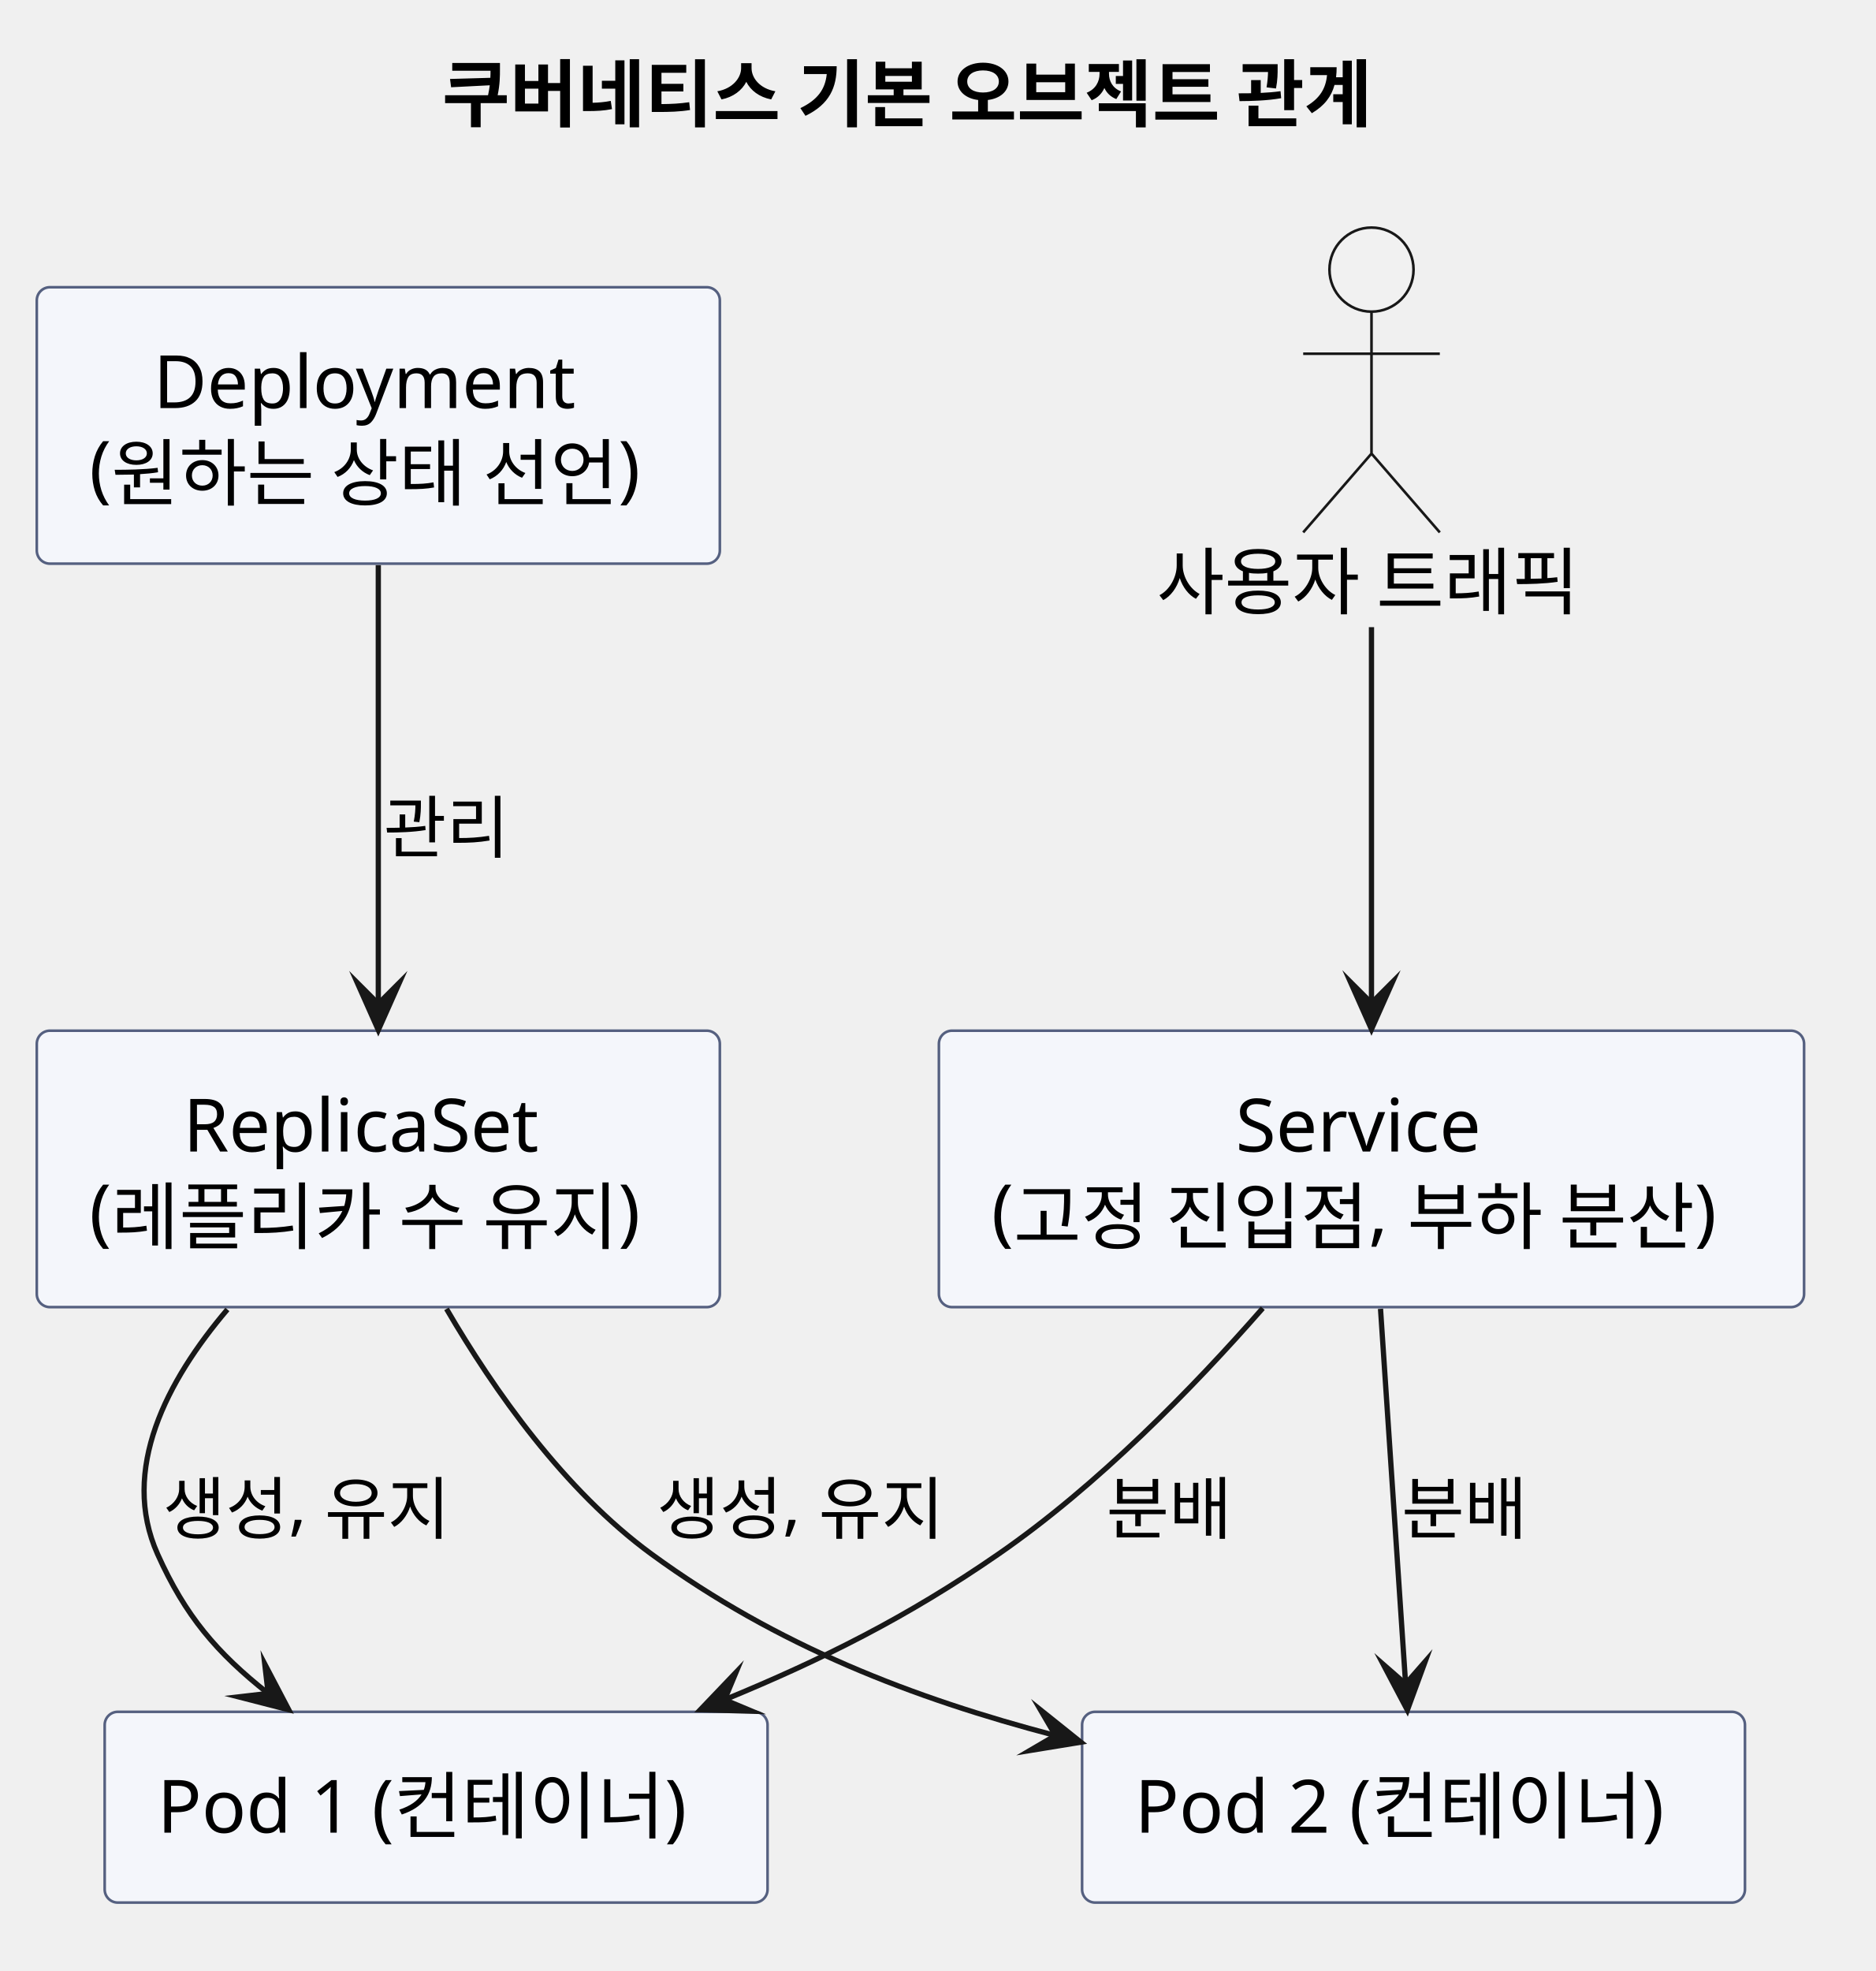
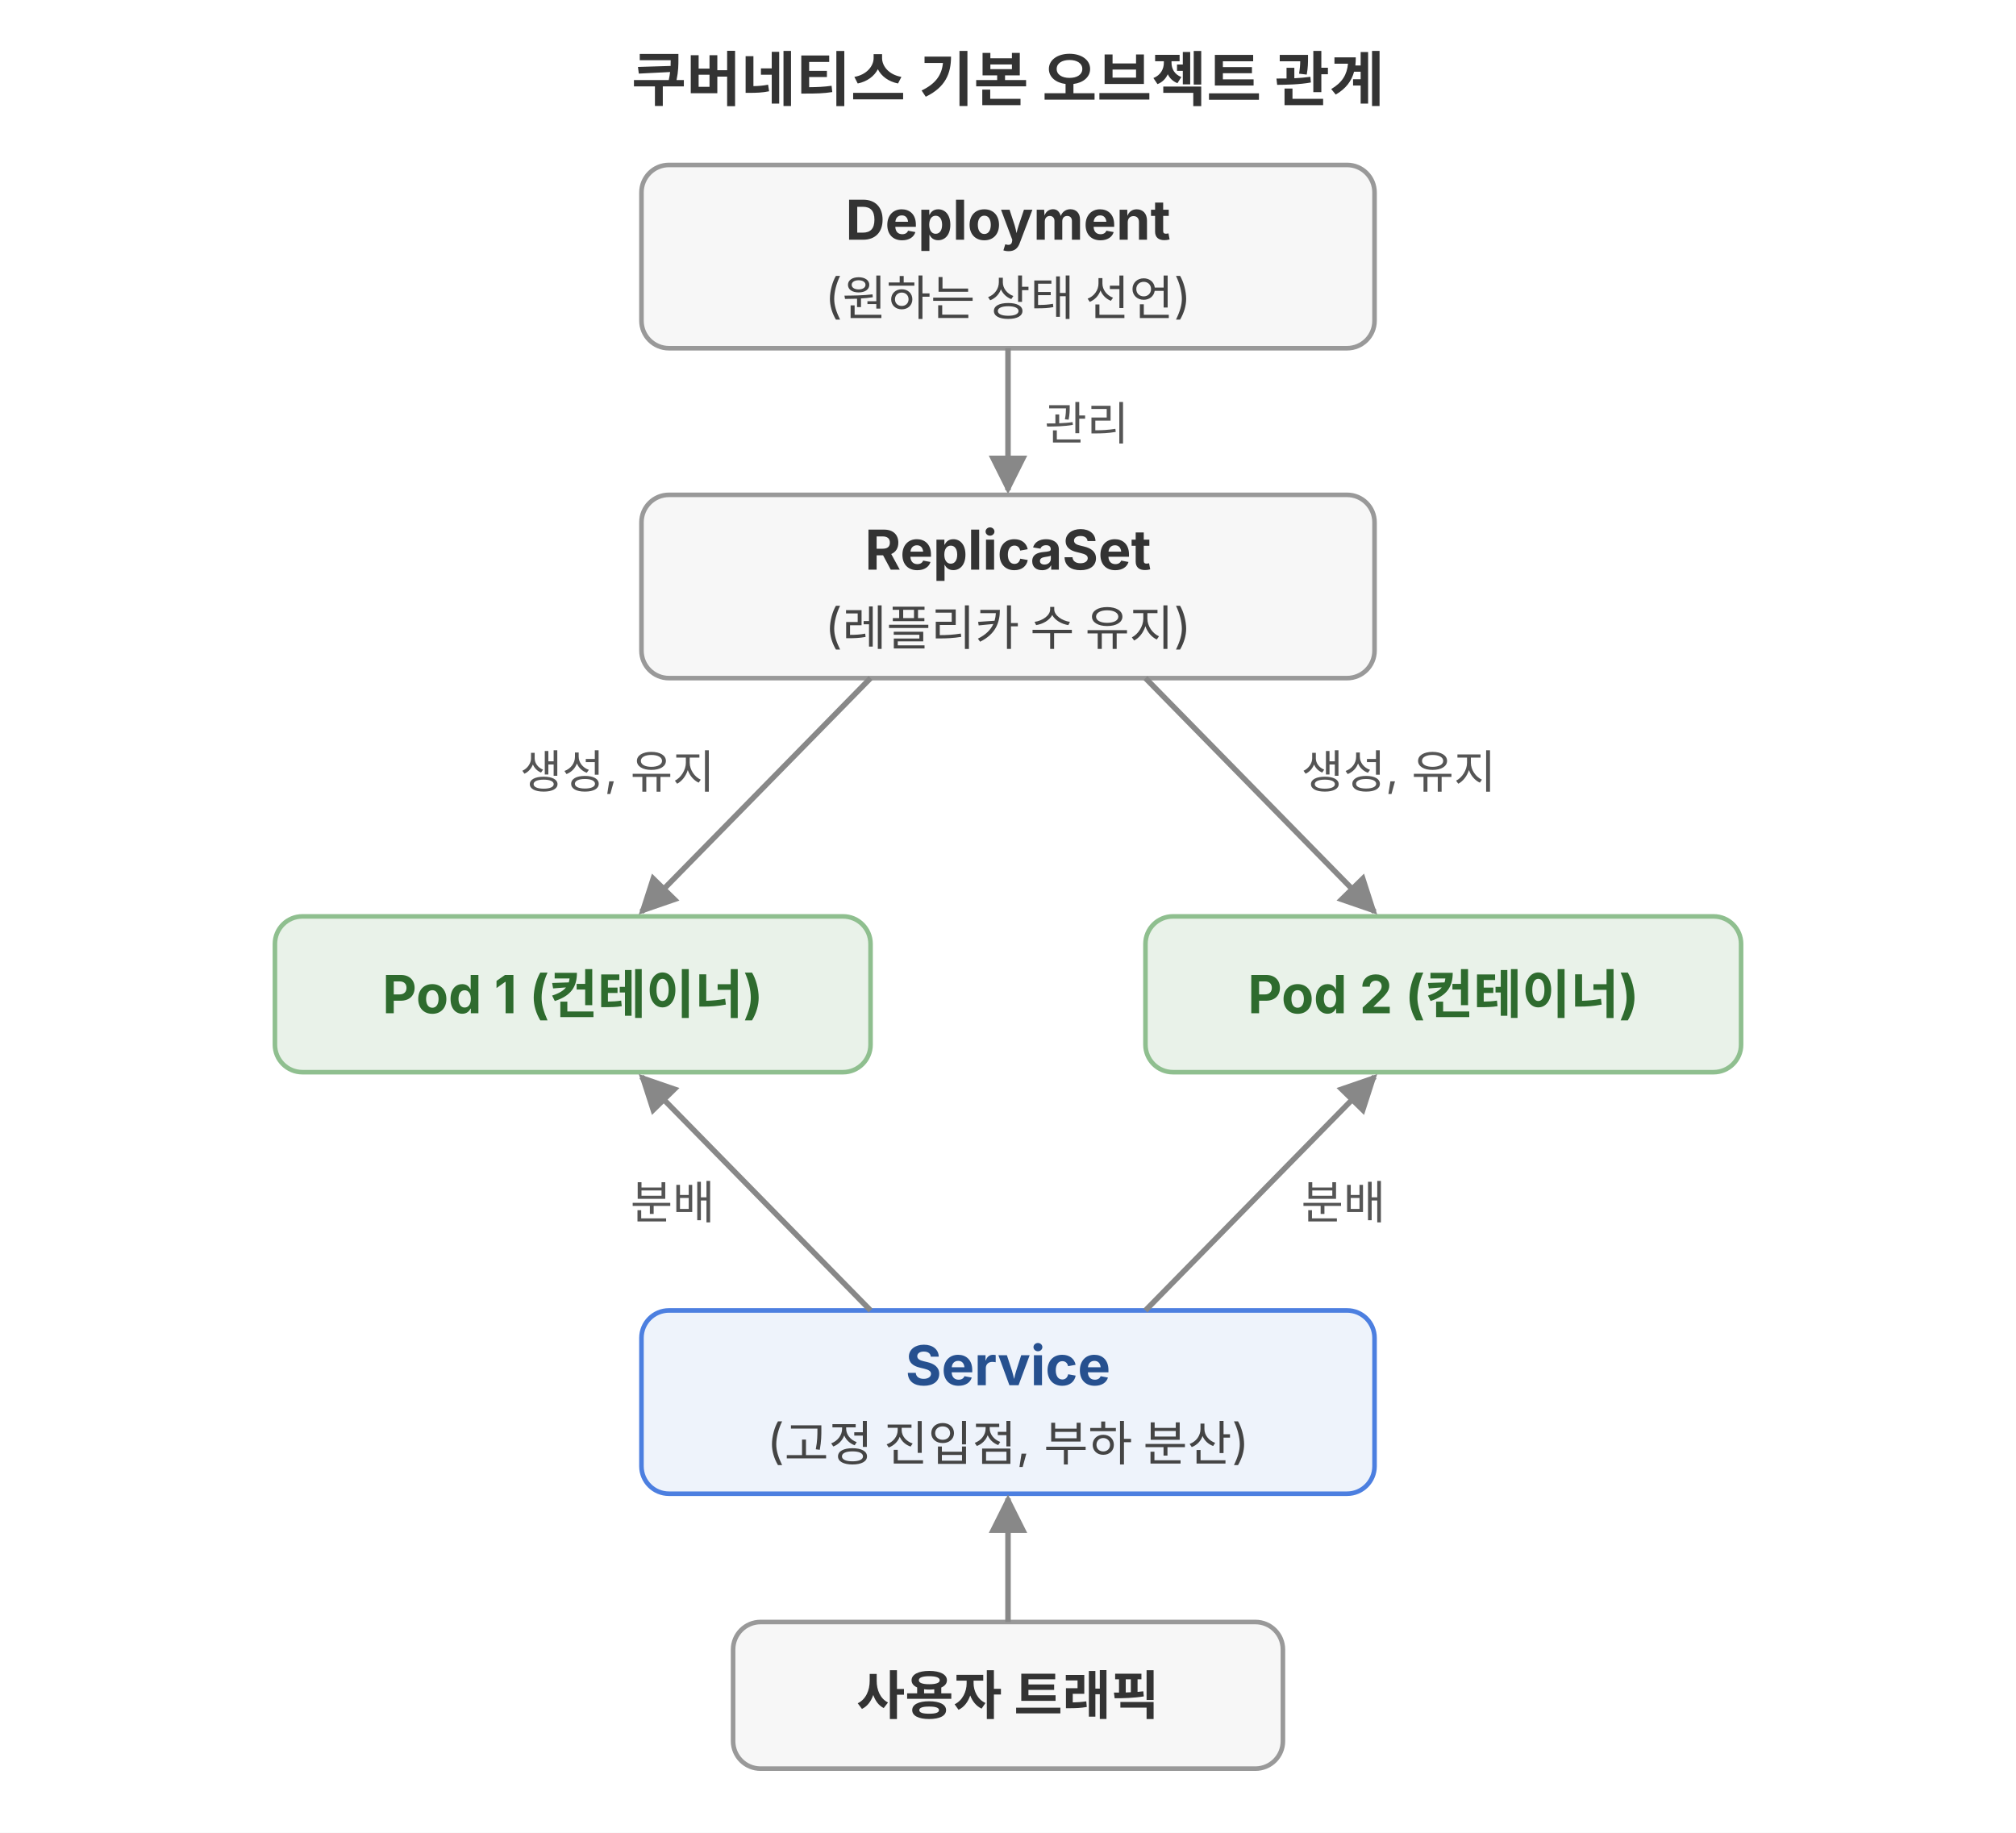
- <svg xmlns="http://www.w3.org/2000/svg" version="1.1" data-diagram-type="DESCRIPTION" style="width:357px;height:375px;background:#FFFFFF;" width="357px" height="375px" viewBox="0 0 357 375" zoomAndPan="magnify" preserveAspectRatio="none" contentStyleType="text/css">
-   <defs />
-   <g font-family="sans-serif" lengthAdjust="spacing">
-     <g class="title" data-source-line="6">
-       <text x="84.126" y="22.995" fill="#000" font-size="14" textLength="182.061" font-weight="700">쿠버네티스 기본 오브젝트 관계</text>
-     </g>
-     <g class="entity" data-qualified-name="u" id="ent0001" data-source-line="8">
-       <ellipse cx="260.995" cy="51.297" rx="8" ry="8" fill="#F1F1F1" style="stroke:#181818;stroke-width:0.5;" />
-       <path d="M260.995,59.297 L260.995,86.297 M247.995,67.297 L273.995,67.297 M260.995,86.297 L247.995,101.297 M260.995,86.297 L273.995,101.297" style="stroke:#181818;stroke-width:0.5;" fill="none" />
-       <text x="220.13" y="115.792" fill="#000" font-size="14" textLength="81.73">사용자 트래픽</text>
-     </g>
-     <g class="entity" data-qualified-name="dep" id="ent0002" data-source-line="9">
-       <rect x="7" y="54.647" width="129.984" height="52.594" fill="#F4F6FB" style="stroke:#556080;stroke-width:0.5;" rx="2.5" ry="2.5" />
-       <text x="29.175" y="77.642" fill="#000" font-size="14" textLength="85.634">Deployment</text>
-       <text x="17" y="93.939" fill="#000" font-size="14" textLength="109.984">(원하는 상태 선언)</text>
-     </g>
-     <g class="entity" data-qualified-name="rs" id="ent0003" data-source-line="10">
-       <rect x="7" y="196.097" width="129.984" height="52.594" fill="#F4F6FB" style="stroke:#556080;stroke-width:0.5;" rx="2.5" ry="2.5" />
-       <text x="34.856" y="219.092" fill="#000" font-size="14" textLength="74.272">ReplicaSet</text>
-       <text x="17" y="235.389" fill="#000" font-size="14" textLength="109.984">(레플리카 수 유지)</text>
-     </g>
-     <g class="entity" data-qualified-name="p1" id="ent0004" data-source-line="11">
-       <rect x="19.92" y="325.687" width="126.146" height="36.297" fill="#F4F6FB" style="stroke:#556080;stroke-width:0.5;" rx="2.5" ry="2.5" />
-       <text x="29.92" y="348.682" fill="#000" font-size="14" textLength="106.146">Pod 1 (컨테이너)</text>
-     </g>
-     <g class="entity" data-qualified-name="p2" id="ent0005" data-source-line="12">
-       <rect x="205.92" y="325.687" width="126.146" height="36.297" fill="#F4F6FB" style="stroke:#556080;stroke-width:0.5;" rx="2.5" ry="2.5" />
-       <text x="215.92" y="348.682" fill="#000" font-size="14" textLength="106.146">Pod 2 (컨테이너)</text>
-     </g>
-     <g class="entity" data-qualified-name="svc" id="ent0006" data-source-line="13">
-       <rect x="178.67" y="196.097" width="164.644" height="52.594" fill="#F4F6FB" style="stroke:#556080;stroke-width:0.5;" rx="2.5" ry="2.5" />
-       <text x="235.121" y="219.092" fill="#000" font-size="14" textLength="51.741">Service</text>
-       <text x="188.67" y="235.389" fill="#000" font-size="14" textLength="144.644">(고정 진입점, 부하 분산)</text>
-     </g>
-     <g class="link" data-entity-1="ent0002" data-entity-2="ent0003" id="lnk7" data-source-line="15" data-link-type="dependency">
-       <path d="M71.99,107.527 C71.99,132.687 71.99,165.877 71.99,190.977" style="stroke:#181818;stroke-width:1;" fill="none" id="dep-to-rs" />
-       <polygon points="71.99,195.977,75.99,186.977,71.99,190.977,67.99,186.977,71.99,195.977" fill="#181818" style="stroke:#181818;stroke-width:1;stroke-linejoin:miter;stroke-miterlimit:10;" />
-       <text x="72.99" y="162.164" fill="#000" font-size="13" textLength="23.92">관리</text>
-     </g>
-     <g class="link" data-entity-1="ent0003" data-entity-2="ent0004" id="lnk8" data-source-line="16" data-link-type="dependency">
-       <path d="M43.27,249.137 C31.79,262.637 22.8,279.667 29.99,295.687 C35.29,307.487 41.23,314.433 51.03,322.193" style="stroke:#181818;stroke-width:1;" fill="none" id="rs-to-p1" />
-       <polygon points="54.95,325.297,50.377,316.574,51.03,322.193,45.411,322.846,54.95,325.297" fill="#181818" style="stroke:#181818;stroke-width:1;stroke-linejoin:miter;stroke-miterlimit:10;" />
-       <text x="30.99" y="291.754" fill="#000" font-size="13" textLength="56.105">생성, 유지</text>
-     </g>
-     <g class="link" data-entity-1="ent0003" data-entity-2="ent0005" id="lnk9" data-source-line="17" data-link-type="dependency">
-       <path d="M84.97,249.027 C94,264.517 107.39,283.557 123.99,295.687 C147.93,313.177 173.843,323.119 200.853,330.199" style="stroke:#181818;stroke-width:1;" fill="none" id="rs-to-p2" />
-       <polygon points="205.69,331.467,197.998,325.316,200.853,330.199,195.97,333.054,205.69,331.467" fill="#181818" style="stroke:#181818;stroke-width:1;stroke-linejoin:miter;stroke-miterlimit:10;" />
-       <text x="124.99" y="291.754" fill="#000" font-size="13" textLength="56.105">생성, 유지</text>
-     </g>
-     <g class="link" data-entity-1="ent0001" data-entity-2="ent0006" id="lnk10" data-source-line="18" data-link-type="dependency">
-       <path d="M260.99,119.317 C260.99,143.517 260.99,169.407 260.99,190.837" style="stroke:#181818;stroke-width:1;" fill="none" id="u-to-svc" />
-       <polygon points="260.99,195.837,264.99,186.837,260.99,190.837,256.99,186.837,260.99,195.837" fill="#181818" style="stroke:#181818;stroke-width:1;stroke-linejoin:miter;stroke-miterlimit:10;" />
-     </g>
-     <g class="link" data-entity-1="ent0006" data-entity-2="ent0004" id="lnk11" data-source-line="19" data-link-type="dependency">
-       <path d="M240.3,248.897 C227.1,263.967 208.95,282.587 189.99,295.687 C172.71,307.637 156.534,315.725 137.884,323.395" style="stroke:#181818;stroke-width:1;" fill="none" id="svc-to-p1" />
-       <polygon points="133.26,325.297,143.105,325.573,137.884,323.395,140.062,318.174,133.26,325.297" fill="#181818" style="stroke:#181818;stroke-width:1;stroke-linejoin:miter;stroke-miterlimit:10;" />
-       <text x="210.52" y="291.754" fill="#000" font-size="13" textLength="23.92">분배</text>
-     </g>
-     <g class="link" data-entity-1="ent0006" data-entity-2="ent0005" id="lnk12" data-source-line="20" data-link-type="dependency">
-       <path d="M262.71,249.017 C264.25,272.047 266.135,300.268 267.485,320.378" style="stroke:#181818;stroke-width:1;" fill="none" id="svc-to-p2" />
-       <polygon points="267.82,325.367,271.208,316.119,267.485,320.378,263.226,316.655,267.82,325.367" fill="#181818" style="stroke:#181818;stroke-width:1;stroke-linejoin:miter;stroke-miterlimit:10;" />
-       <text x="266.71" y="291.754" fill="#000" font-size="13" textLength="23.92">분배</text>
-     </g>
-   </g>
+ <svg xmlns="http://www.w3.org/2000/svg" width="440" height="400" viewBox="0 0 440 400" font-family="-apple-system, 'Segoe UI', 'Noto Sans KR', sans-serif">
+   <defs>
+     <marker id="ah" viewBox="0 0 10 10" refX="9" refY="5" markerWidth="7" markerHeight="7" orient="auto-start-reverse">
+       <path d="M0,0 L10,5 L0,10 z" fill="#888" />
+     </marker>
+   </defs>
+   <rect x="0" y="0" width="440" height="400" fill="#FFFFFF" />
+   <text x="220.0" y="22" font-size="13" fill="#333" text-anchor="middle" font-weight="bold">쿠버네티스 기본 오브젝트 관계</text>
+   <rect x="140" y="36" width="160" height="40" rx="6" fill="#F7F7F7" stroke="#999999" />
+   <text x="220.0" y="52.32" font-size="12" fill="#333" text-anchor="middle" font-weight="bold">Deployment</text>
+   <text x="220.0" y="68.32" font-size="10.5" fill="#444" text-anchor="middle">(원하는 상태 선언)</text>
+   <line x1="220" y1="76" x2="220" y2="107" stroke="#888" stroke-width="1.2" marker-end="url(#ah)" />
+   <text x="228" y="96" font-size="10" fill="#555" text-anchor="start">관리</text>
+   <rect x="140" y="108" width="160" height="40" rx="6" fill="#F7F7F7" stroke="#999999" />
+   <text x="220.0" y="124.32" font-size="12" fill="#333" text-anchor="middle" font-weight="bold">ReplicaSet</text>
+   <text x="220.0" y="140.32" font-size="10.5" fill="#444" text-anchor="middle">(레플리카 수 유지)</text>
+   <rect x="60" y="200" width="130" height="34" rx="6" fill="#E9F2E9" stroke="#8FBF8F" />
+   <text x="125.0" y="221.14" font-size="11.5" fill="#2E6B2E" text-anchor="middle" font-weight="bold">Pod 1 (컨테이너)</text>
+   <rect x="250" y="200" width="130" height="34" rx="6" fill="#E9F2E9" stroke="#8FBF8F" />
+   <text x="315.0" y="221.14" font-size="11.5" fill="#2E6B2E" text-anchor="middle" font-weight="bold">Pod 2 (컨테이너)</text>
+   <line x1="190" y1="148" x2="140" y2="199" stroke="#888" stroke-width="1.2" marker-end="url(#ah)" />
+   <text x="156" y="172" font-size="10" fill="#555" text-anchor="end">생성, 유지</text>
+   <line x1="250" y1="148" x2="300" y2="199" stroke="#888" stroke-width="1.2" marker-end="url(#ah)" />
+   <text x="284" y="172" font-size="10" fill="#555" text-anchor="start">생성, 유지</text>
+   <rect x="140" y="286" width="160" height="40" rx="6" fill="#EEF3FB" stroke="#4C7FE0" />
+   <text x="220.0" y="302.32" font-size="12" fill="#26508F" text-anchor="middle" font-weight="bold">Service</text>
+   <text x="220.0" y="318.32" font-size="10.5" fill="#444" text-anchor="middle">(고정 진입점, 부하 분산)</text>
+   <line x1="190" y1="286" x2="140" y2="235" stroke="#888" stroke-width="1.2" marker-end="url(#ah)" />
+   <text x="156" y="266" font-size="10" fill="#555" text-anchor="end">분배</text>
+   <line x1="250" y1="286" x2="300" y2="235" stroke="#888" stroke-width="1.2" marker-end="url(#ah)" />
+   <text x="284" y="266" font-size="10" fill="#555" text-anchor="start">분배</text>
+   <rect x="160" y="354" width="120" height="32" rx="6" fill="#F7F7F7" stroke="#999999" />
+   <text x="220.0" y="374.14" font-size="11.5" fill="#333" text-anchor="middle" font-weight="bold">사용자 트래픽</text>
+   <line x1="220" y1="354" x2="220" y2="327" stroke="#888" stroke-width="1.2" marker-end="url(#ah)" />
</svg>
